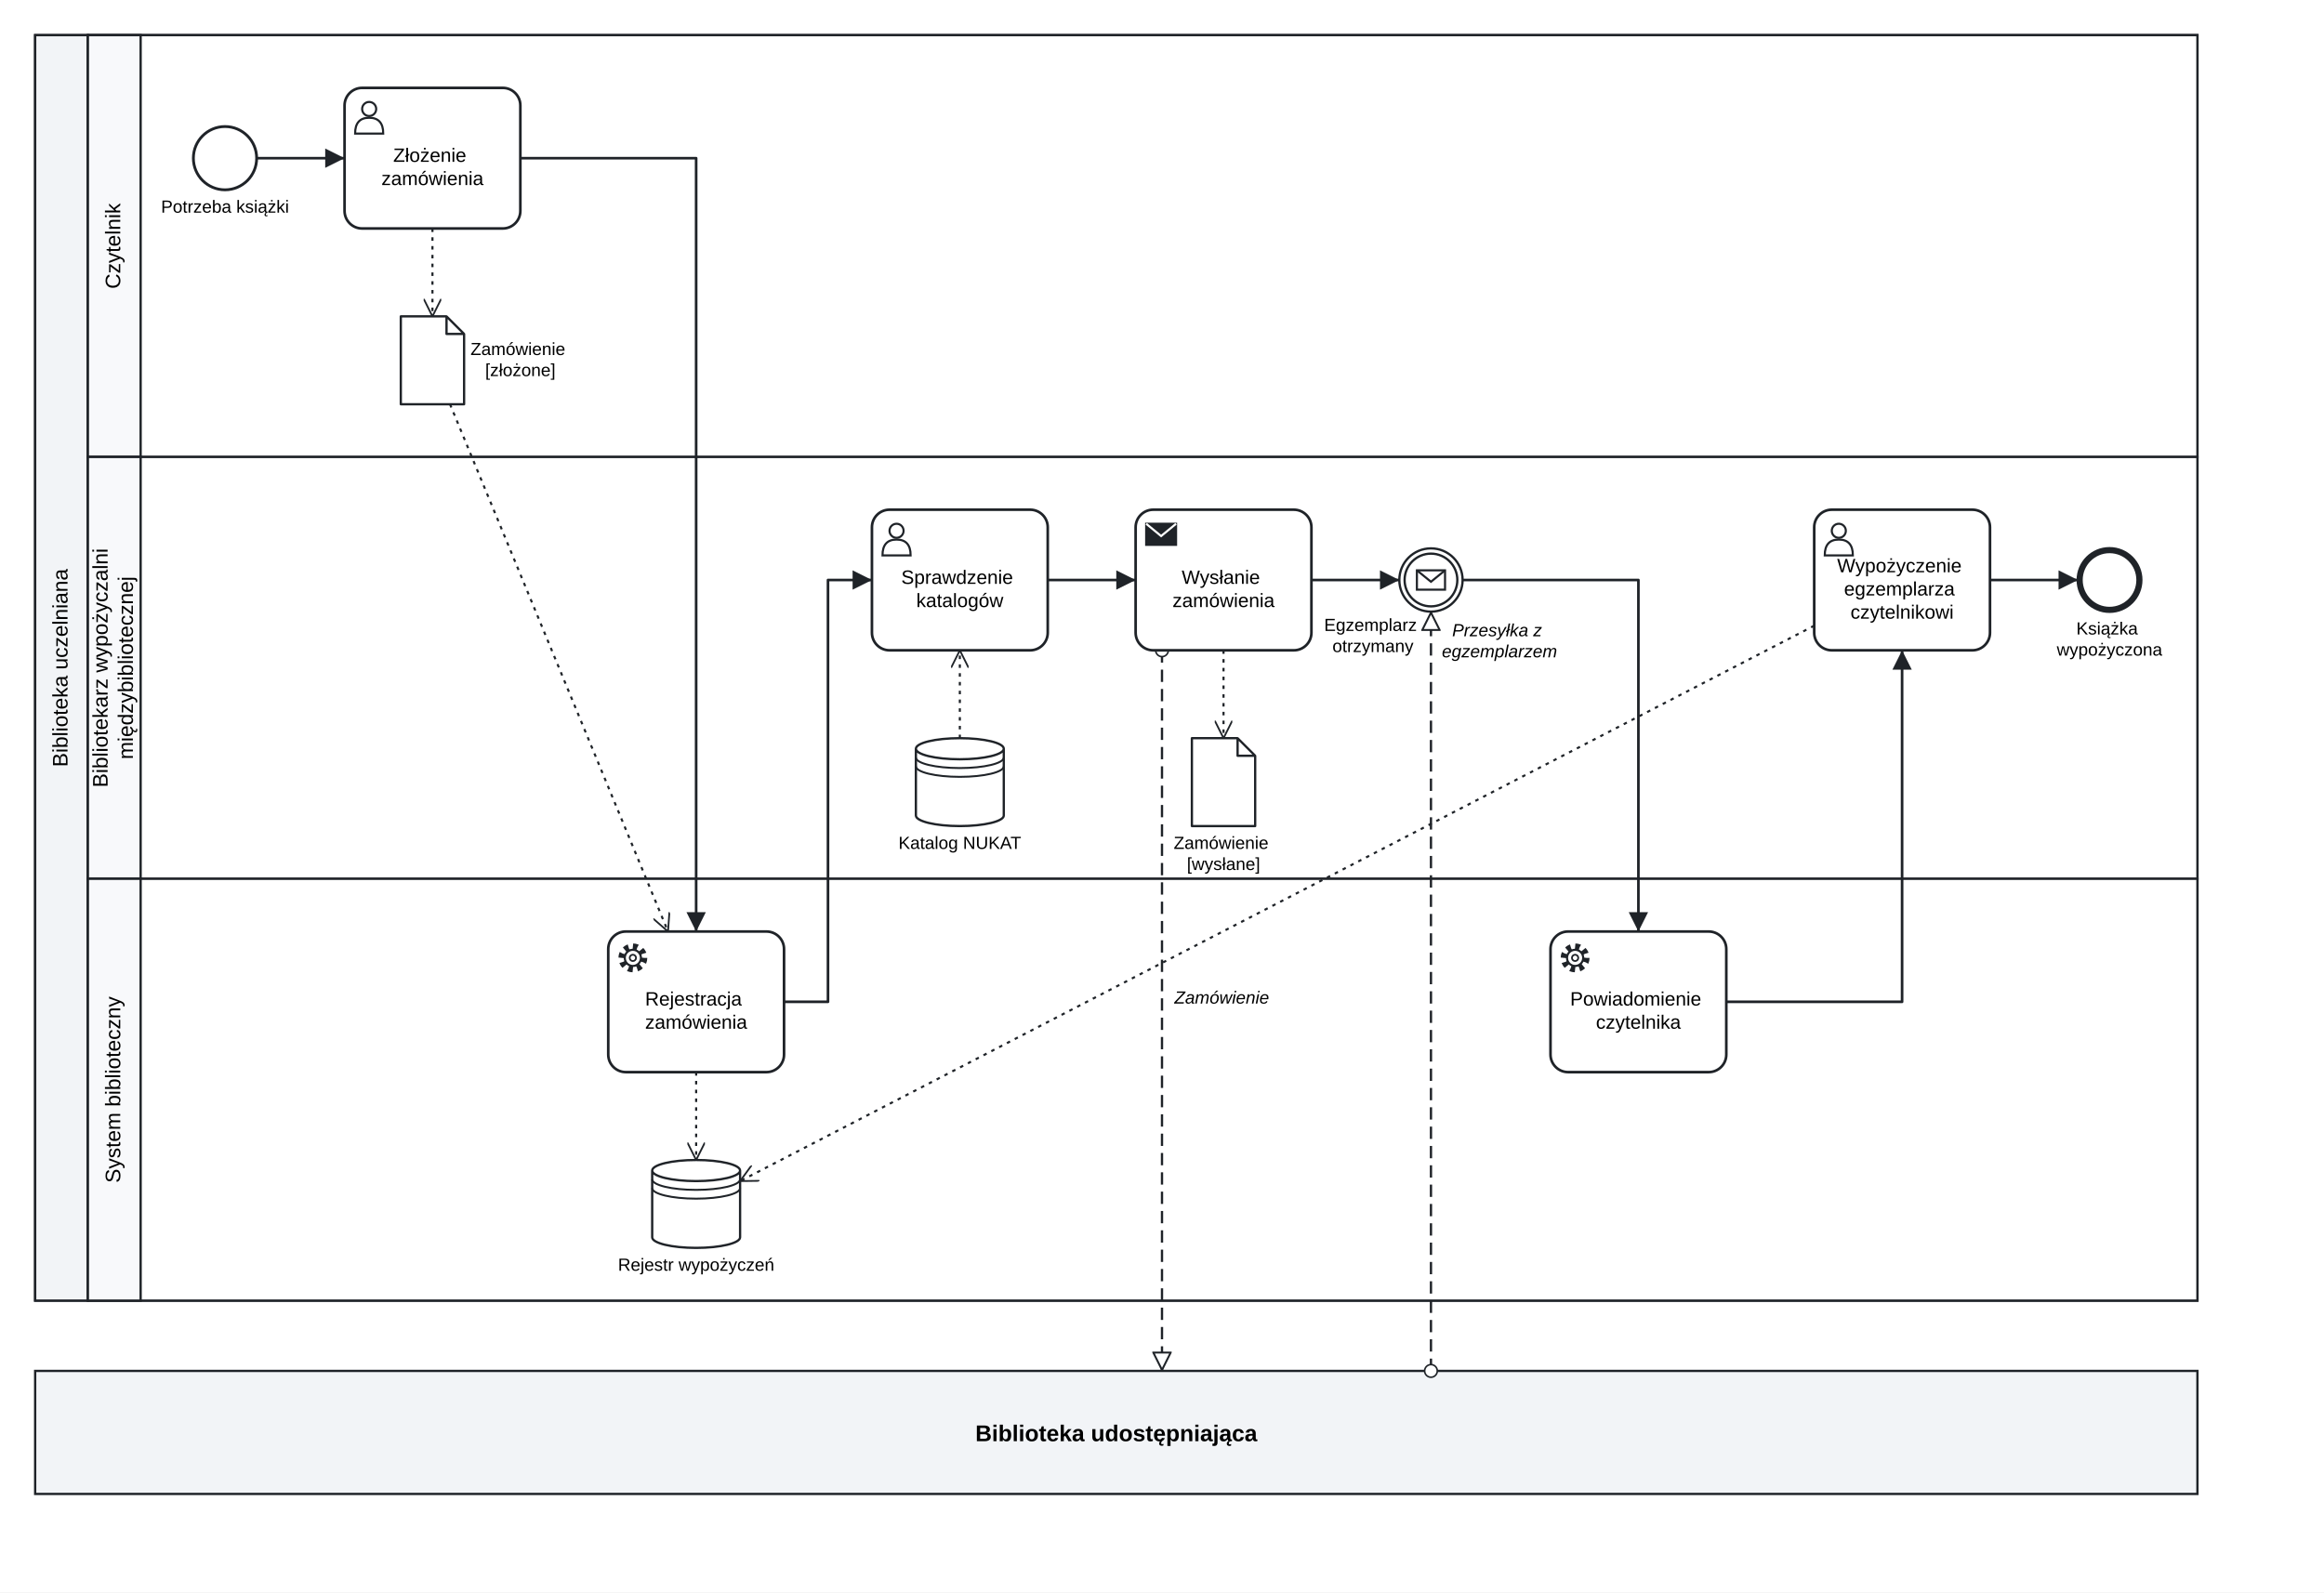
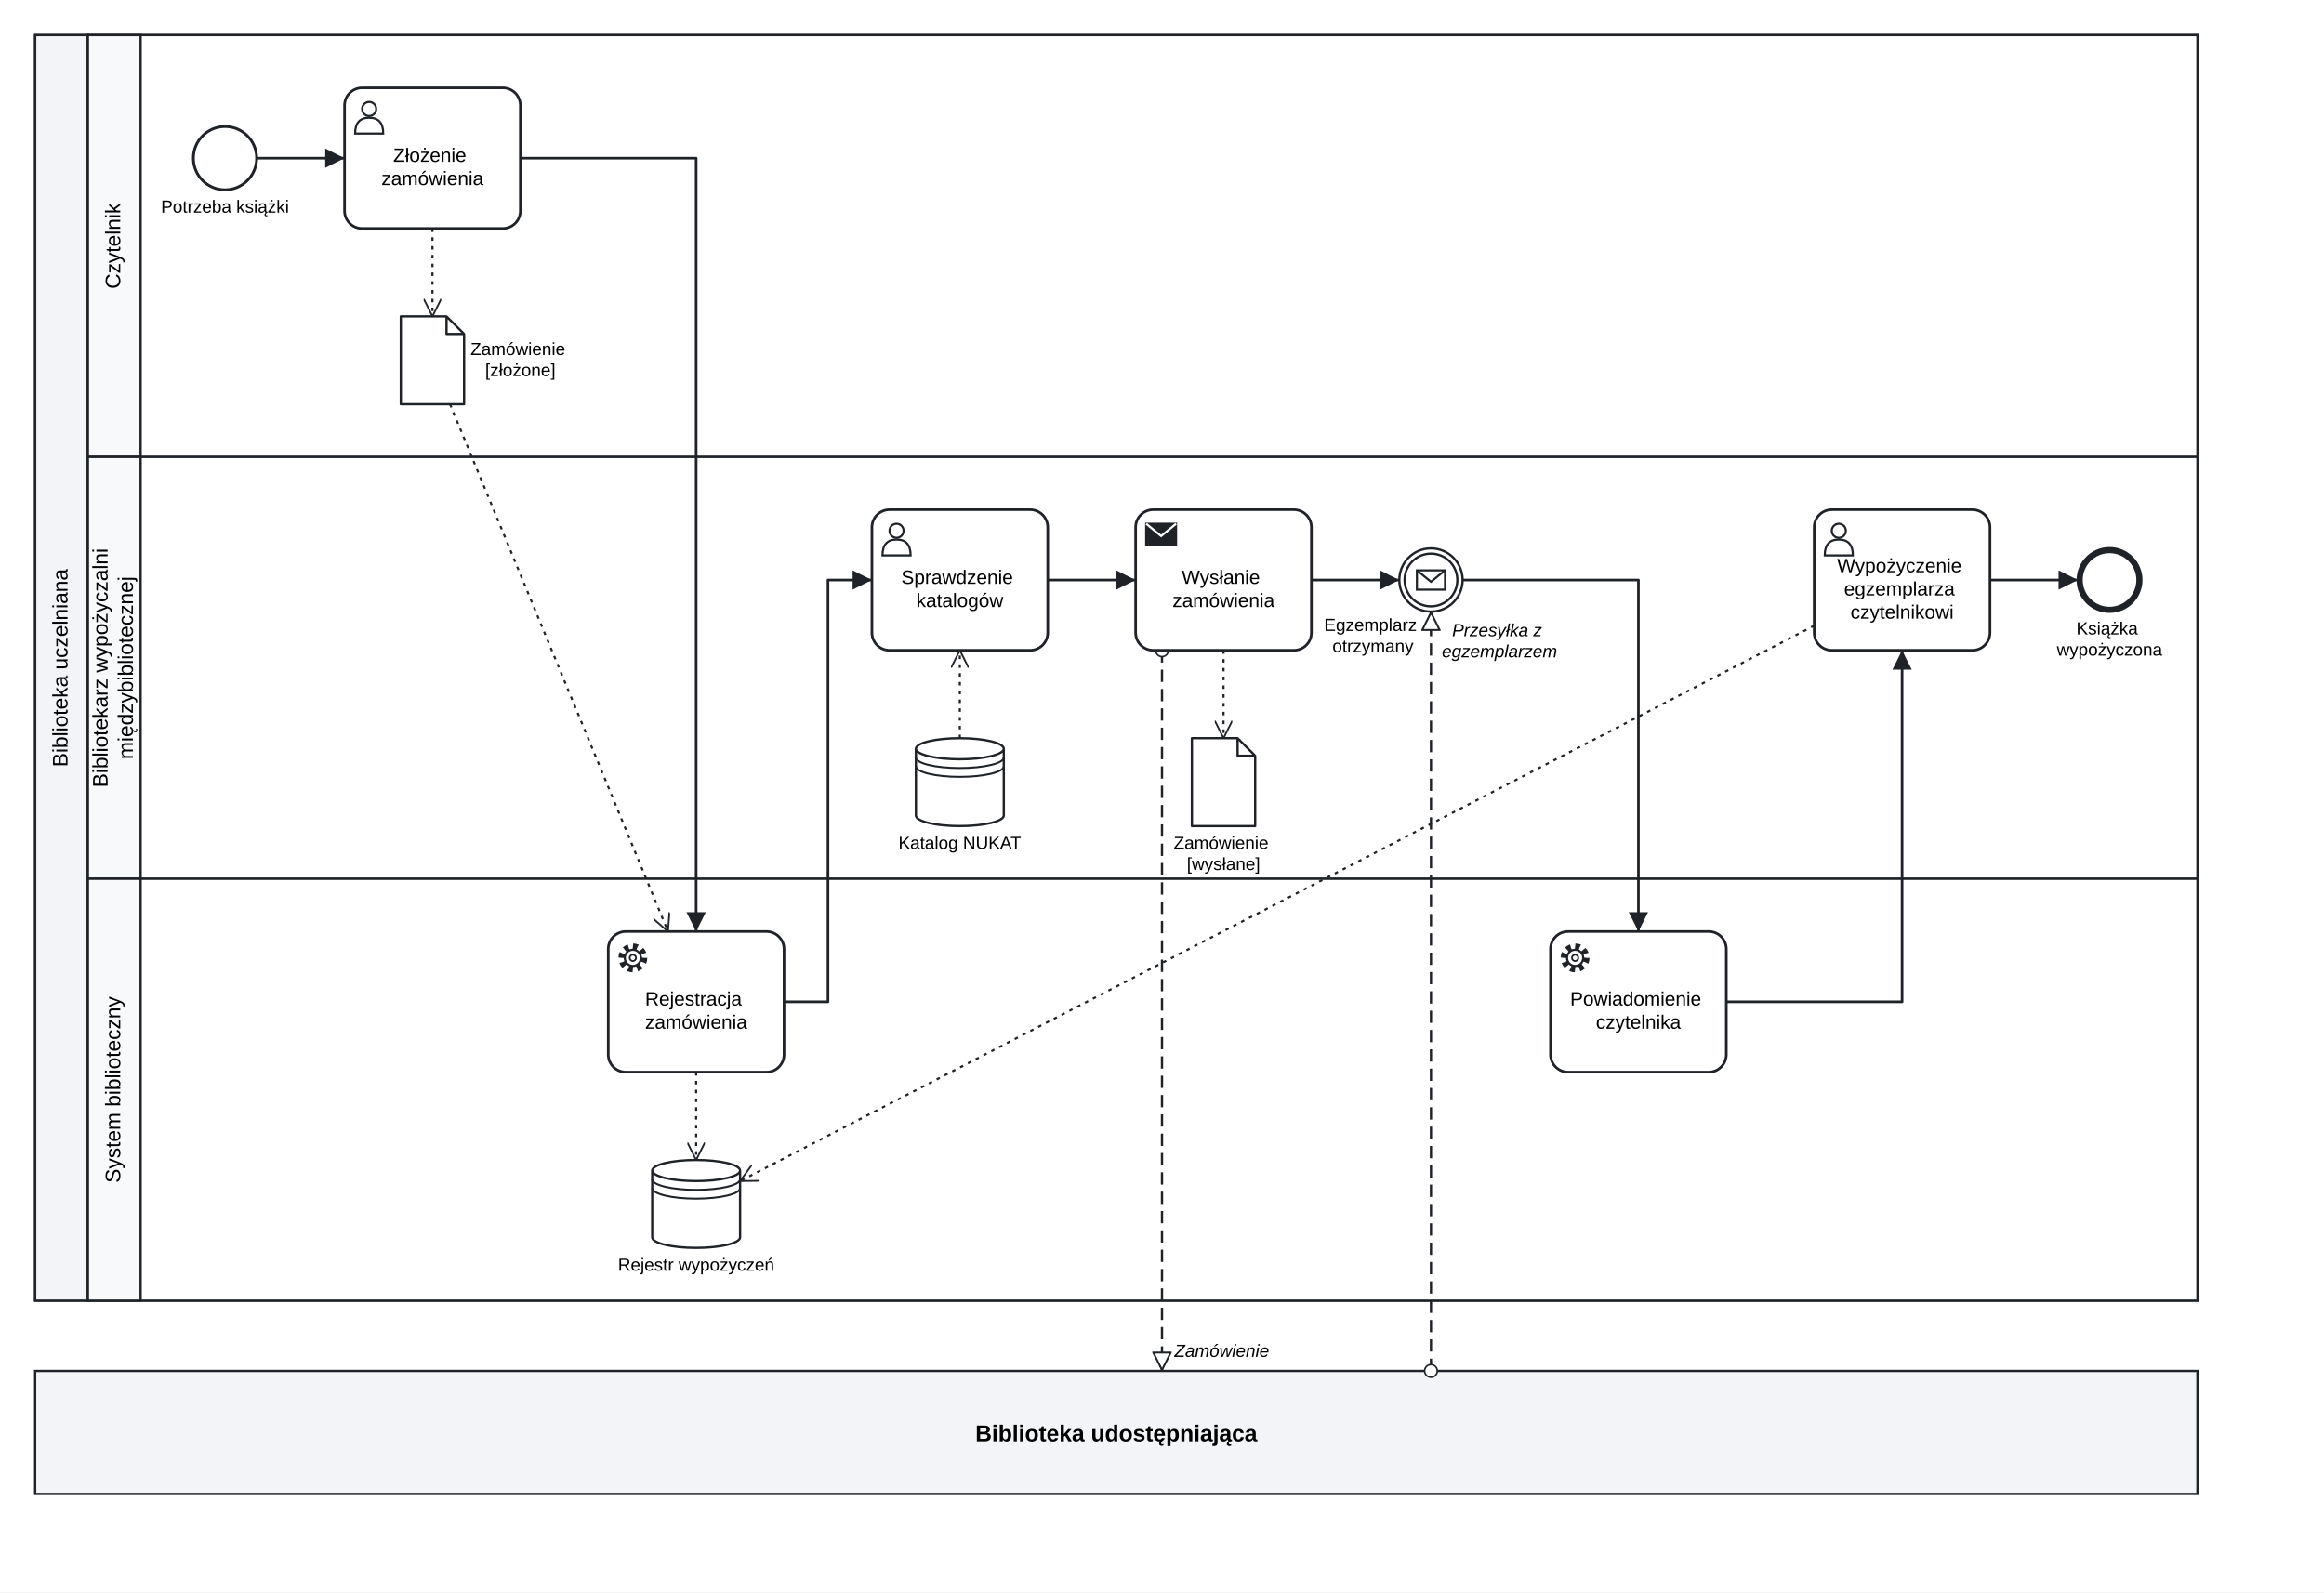
<svg xmlns="http://www.w3.org/2000/svg" viewBox="-20 -20 1322 906" width="1322" height="906" font-family="Arial, Helvetica, sans-serif">
  <defs>
    <marker id="seqEnd" viewBox="0 0 10 10" refX="10" refY="5" markerUnits="userSpaceOnUse" markerWidth="11" markerHeight="11" orient="auto">
      <path d="M0,0 L10,5 L0,10 z" fill="#1f2328" />
    </marker>
    <marker id="msgEnd" viewBox="0 0 10 10" refX="10" refY="5" markerUnits="userSpaceOnUse" markerWidth="11" markerHeight="11" orient="auto">
      <path d="M0.5,0.5 L9.5,5 L0.5,9.5 z" fill="#fff" stroke="#1f2328" />
    </marker>
    <marker id="msgStart" viewBox="0 0 10 10" refX="5" refY="5" markerUnits="userSpaceOnUse" markerWidth="9" markerHeight="9">
      <circle cx="5" cy="5" r="4" fill="#fff" stroke="#1f2328" />
    </marker>
    <marker id="assocEnd" viewBox="0 0 10 10" refX="10" refY="5" markerUnits="userSpaceOnUse" markerWidth="10" markerHeight="10" orient="auto">
      <path d="M0,0 L10,5 L0,10" fill="none" stroke="#1f2328" />
    </marker>
  </defs>
  <rect x="-20" y="-20" width="1322" height="906" fill="#fff" />
  <rect x="0.0" y="0.0" width="1230.0" height="720.0" fill="#fff" stroke="#1f2328" stroke-width="1.3" />
  <rect x="0.0" y="0.0" width="30" height="720.0" fill="#f2f4f7" stroke="#1f2328" stroke-width="1.3" />
  <g transform="rotate(-90 15.0 360.0)">
    <text x="15.0" y="360.0" font-size="12" text-anchor="middle" dominant-baseline="middle" transform="translate(0 0.0)">Biblioteka uczelniana</text>
  </g>
  <rect x="0.0" y="760.0" width="1230.0" height="70.0" fill="#f2f4f7" stroke="#1f2328" stroke-width="1.3" />
  <text x="615.0" y="800.0" font-size="13" text-anchor="middle" font-weight="bold">
    <tspan x="615.0" dy="0.0">Biblioteka udostępniająca</tspan>
  </text>
  <rect x="30.0" y="0.0" width="1200.0" height="240.0" fill="#fff" stroke="#1f2328" stroke-width="1.3" />
  <rect x="30.0" y="0.0" width="30" height="240.0" fill="#f8f9fb" stroke="#1f2328" stroke-width="1.3" />
  <g transform="rotate(-90 45.0 120.0)">
    <text x="45.0" y="120.0" font-size="12" text-anchor="middle" dominant-baseline="middle" transform="translate(0 0.0)">Czytelnik</text>
  </g>
  <rect x="30.0" y="240.0" width="1200.0" height="240.0" fill="#fff" stroke="#1f2328" stroke-width="1.3" />
  <rect x="30.0" y="240.0" width="30" height="240.0" fill="#f8f9fb" stroke="#1f2328" stroke-width="1.3" />
  <g transform="rotate(-90 45.0 360.0)">
    <text x="45.0" y="360.0" font-size="12" text-anchor="middle" dominant-baseline="middle" transform="translate(0 -7.2)">Bibliotekarz wypożyczalni</text>
    <text x="45.0" y="360.0" font-size="12" text-anchor="middle" dominant-baseline="middle" transform="translate(0 7.2)">międzybibliotecznej</text>
  </g>
  <rect x="30.0" y="480.0" width="1200.0" height="240.0" fill="#fff" stroke="#1f2328" stroke-width="1.3" />
  <rect x="30.0" y="480.0" width="30" height="240.0" fill="#f8f9fb" stroke="#1f2328" stroke-width="1.3" />
  <g transform="rotate(-90 45.0 600.0)">
    <text x="45.0" y="600.0" font-size="12" text-anchor="middle" dominant-baseline="middle" transform="translate(0 0.0)">System biblioteczny</text>
  </g>
  <polyline points="641.0,350.0 641.0,760.0" fill="none" stroke="#1f2328" stroke-width="1.3" stroke-dasharray="7 4" marker-start="url(#msgStart)" marker-end="url(#msgEnd)" />
  <polyline points="794.0,760.0 794.0,328.0" fill="none" stroke="#1f2328" stroke-width="1.3" stroke-dasharray="7 4" marker-start="url(#msgStart)" marker-end="url(#msgEnd)" />
  <polyline points="226.0,110.0 226.0,160.0" fill="none" stroke="#1f2328" stroke-width="1.2" stroke-dasharray="2 3" marker-end="url(#assocEnd)" />
  <polyline points="236.0,210.0 360.0,510.0" fill="none" stroke="#1f2328" stroke-width="1.2" stroke-dasharray="2 3" marker-end="url(#assocEnd)" />
  <polyline points="376.0,590.0 376.0,640.0" fill="none" stroke="#1f2328" stroke-width="1.2" stroke-dasharray="2 3" marker-end="url(#assocEnd)" />
  <polyline points="526.0,400.0 526.0,350.0" fill="none" stroke="#1f2328" stroke-width="1.2" stroke-dasharray="2 3" marker-end="url(#assocEnd)" />
  <polyline points="676.0,350.0 676.0,400.0" fill="none" stroke="#1f2328" stroke-width="1.2" stroke-dasharray="2 3" marker-end="url(#assocEnd)" />
  <polyline points="1012.0,336.0 401.0,652.0" fill="none" stroke="#1f2328" stroke-width="1.2" stroke-dasharray="2 3" marker-end="url(#assocEnd)" />
  <polyline points="126.0,70.0 176.0,70.0" fill="none" stroke="#1f2328" stroke-width="1.5" stroke-linejoin="round" marker-end="url(#seqEnd)" />
  <polyline points="276.0,70.0 376.0,70.0 376.0,510.0" fill="none" stroke="#1f2328" stroke-width="1.5" stroke-linejoin="round" marker-end="url(#seqEnd)" />
  <polyline points="426.0,550.0 451.0,550.0 451.0,310.0 476.0,310.0" fill="none" stroke="#1f2328" stroke-width="1.5" stroke-linejoin="round" marker-end="url(#seqEnd)" />
  <polyline points="576.0,310.0 626.0,310.0" fill="none" stroke="#1f2328" stroke-width="1.5" stroke-linejoin="round" marker-end="url(#seqEnd)" />
  <polyline points="726.0,310.0 776.0,310.0" fill="none" stroke="#1f2328" stroke-width="1.5" stroke-linejoin="round" marker-end="url(#seqEnd)" />
  <polyline points="812.0,310.0 912.0,310.0 912.0,510.0" fill="none" stroke="#1f2328" stroke-width="1.5" stroke-linejoin="round" marker-end="url(#seqEnd)" />
  <polyline points="962.0,550.0 1062.0,550.0 1062.0,350.0" fill="none" stroke="#1f2328" stroke-width="1.5" stroke-linejoin="round" marker-end="url(#seqEnd)" />
  <polyline points="1112.0,310.0 1162.0,310.0" fill="none" stroke="#1f2328" stroke-width="1.5" stroke-linejoin="round" marker-end="url(#seqEnd)" />
  <path d="M208.0,160.0 h26.0 l10,10 v40.0 h-36.0 z M234.0,160.0 v10 h10" fill="#fff" stroke="#1f2328" stroke-width="1.3" stroke-linejoin="round" />
  <path d="M658.0,400.0 h26.0 l10,10 v40.0 h-36.0 z M684.0,400.0 v10 h10" fill="#fff" stroke="#1f2328" stroke-width="1.3" stroke-linejoin="round" />
  <path d="M501.0,406.0 a25.0,6 0 0 0 50.0,0 a25.0,6 0 0 0 -50.0,0 v38.0 a25.0,6 0 0 0 50.0,0 v-38.0" fill="#fff" stroke="#1f2328" stroke-width="1.3" />
  <path d="M501.0,411.0 a25.0,6 0 0 0 50.0,0 M501.0,416.0 a25.0,6 0 0 0 50.0,0" fill="none" stroke="#1f2328" stroke-width="1.1" />
  <path d="M351.0,646.0 a25.0,6 0 0 0 50.0,0 a25.0,6 0 0 0 -50.0,0 v38.0 a25.0,6 0 0 0 50.0,0 v-38.0" fill="#fff" stroke="#1f2328" stroke-width="1.3" />
  <path d="M351.0,651.0 a25.0,6 0 0 0 50.0,0 M351.0,656.0 a25.0,6 0 0 0 50.0,0" fill="none" stroke="#1f2328" stroke-width="1.1" />
  <circle cx="108.0" cy="70.0" r="18" fill="#fff" stroke="#1f2328" stroke-width="1.6" />
  <rect x="176.0" y="30.0" width="100.0" height="80.0" rx="10" fill="#fff" stroke="#1f2328" stroke-width="1.5" />
  <circle cx="190.0" cy="42.0" r="4" fill="#fff" stroke="#1f2328" stroke-width="1.2" />
  <path d="M182.0,56.0 Q182.0,47.0 190.0,47.0 Q198.0,47.0 198.0,56.0 Z" fill="#fff" stroke="#1f2328" stroke-width="1.2" />
  <text x="226.0" y="72.1" font-size="11" text-anchor="middle">
    <tspan x="226.0" dy="0.0">Złożenie</tspan>
    <tspan x="226.0" dy="13.2">zamówienia</tspan>
  </text>
  <rect x="326.0" y="510.0" width="100.0" height="80.0" rx="10" fill="#fff" stroke="#1f2328" stroke-width="1.5" />
  <circle cx="340.0" cy="525.0" r="6.5" fill="none" stroke="#1f2328" stroke-width="3.4" stroke-dasharray="2.6 2.5" />
  <circle cx="340.0" cy="525.0" r="4.6" fill="#fff" stroke="#1f2328" stroke-width="1.2" />
  <circle cx="340.0" cy="525.0" r="1.8" fill="none" stroke="#1f2328" stroke-width="1" />
  <text x="376.0" y="552.1" font-size="11" text-anchor="middle">
    <tspan x="376.0" dy="0.0">Rejestracja</tspan>
    <tspan x="376.0" dy="13.2">zamówienia</tspan>
  </text>
  <rect x="476.0" y="270.0" width="100.0" height="80.0" rx="10" fill="#fff" stroke="#1f2328" stroke-width="1.5" />
  <circle cx="490.0" cy="282.0" r="4" fill="#fff" stroke="#1f2328" stroke-width="1.2" />
  <path d="M482.0,296.0 Q482.0,287.0 490.0,287.0 Q498.0,287.0 498.0,296.0 Z" fill="#fff" stroke="#1f2328" stroke-width="1.2" />
  <text x="526.0" y="312.2" font-size="11" text-anchor="middle">
    <tspan x="526.0" dy="0.0">Sprawdzenie</tspan>
    <tspan x="526.0" dy="13.2">katalogów</tspan>
  </text>
  <rect x="626.0" y="270.0" width="100.0" height="80.0" rx="10" fill="#fff" stroke="#1f2328" stroke-width="1.5" />
  <rect x="632.0" y="278.0" width="17" height="12" fill="#1f2328" stroke="#1f2328" stroke-width="1.2" />
  <polyline points="632.0,278.0 640.5,285.0 649.0,278.0" fill="none" stroke="#fff" stroke-width="1.2" />
  <text x="676.0" y="312.2" font-size="11" text-anchor="middle">
    <tspan x="676.0" dy="0.0">Wysłanie</tspan>
    <tspan x="676.0" dy="13.2">zamówienia</tspan>
  </text>
  <circle cx="794.0" cy="310.0" r="18" fill="#fff" stroke="#1f2328" stroke-width="1.3" />
  <circle cx="794.0" cy="310.0" r="15" fill="none" stroke="#1f2328" stroke-width="1.3" />
  <rect x="786.0" y="304.5" width="16" height="11" fill="#fff" stroke="#1f2328" stroke-width="1.2" />
  <polyline points="786.0,304.5 794.0,311.0 802.0,304.5" fill="none" stroke="#1f2328" stroke-width="1.2" />
  <rect x="862.0" y="510.0" width="100.0" height="80.0" rx="10" fill="#fff" stroke="#1f2328" stroke-width="1.5" />
  <circle cx="876.0" cy="525.0" r="6.5" fill="none" stroke="#1f2328" stroke-width="3.4" stroke-dasharray="2.6 2.5" />
  <circle cx="876.0" cy="525.0" r="4.6" fill="#fff" stroke="#1f2328" stroke-width="1.2" />
  <circle cx="876.0" cy="525.0" r="1.8" fill="none" stroke="#1f2328" stroke-width="1" />
  <text x="912.0" y="552.1" font-size="11" text-anchor="middle">
    <tspan x="912.0" dy="0.0">Powiadomienie</tspan>
    <tspan x="912.0" dy="13.2">czytelnika</tspan>
  </text>
  <rect x="1012.0" y="270.0" width="100.0" height="80.0" rx="10" fill="#fff" stroke="#1f2328" stroke-width="1.5" />
  <circle cx="1026.0" cy="282.0" r="4" fill="#fff" stroke="#1f2328" stroke-width="1.2" />
  <path d="M1018.0,296.0 Q1018.0,287.0 1026.0,287.0 Q1034.0,287.0 1034.0,296.0 Z" fill="#fff" stroke="#1f2328" stroke-width="1.2" />
  <text x="1062.0" y="305.6" font-size="11" text-anchor="middle">
    <tspan x="1062.0" dy="0.0">Wypożyczenie</tspan>
    <tspan x="1062.0" dy="13.2">egzemplarza</tspan>
    <tspan x="1062.0" dy="13.2">czytelnikowi</tspan>
  </text>
  <circle cx="1180.0" cy="310.0" r="17" fill="#fff" stroke="#1f2328" stroke-width="3.5" />
-   <text x="675.0" y="551.0" font-size="10" text-anchor="middle" font-style="italic">
+   <text x="675.0" y="752.0" font-size="10" text-anchor="middle" font-style="italic">
    <tspan x="675.0" dy="0.0">Zamówienie</tspan>
  </text>
  <text x="833.0" y="342.0" font-size="10" text-anchor="middle" font-style="italic">
    <tspan x="833.0" dy="0.0">Przesyłka z</tspan>
    <tspan x="833.0" dy="12.0">egzemplarzem</tspan>
  </text>
  <text x="276.0" y="182.0" font-size="10" text-anchor="middle">
    <tspan x="276.0" dy="0.0">Zamówienie</tspan>
    <tspan x="276.0" dy="12.0">[złożone]</tspan>
  </text>
  <text x="676.0" y="463.0" font-size="10" text-anchor="middle">
    <tspan x="676.0" dy="0.0">Zamówienie</tspan>
    <tspan x="676.0" dy="12.0">[wysłane]</tspan>
  </text>
  <text x="526.0" y="463.0" font-size="10" text-anchor="middle">
    <tspan x="526.0" dy="0.0">Katalog NUKAT</tspan>
  </text>
  <text x="376.0" y="703.0" font-size="10" text-anchor="middle">
    <tspan x="376.0" dy="0.0">Rejestr wypożyczeń</tspan>
  </text>
  <text x="108.0" y="101.0" font-size="10" text-anchor="middle">
    <tspan x="108.0" dy="0.0">Potrzeba książki</tspan>
  </text>
  <text x="761.0" y="339.0" font-size="10" text-anchor="middle">
    <tspan x="761.0" dy="0.0">Egzemplarz</tspan>
    <tspan x="761.0" dy="12.0">otrzymany</tspan>
  </text>
  <text x="1180.0" y="341.0" font-size="10" text-anchor="middle">
    <tspan x="1180.0" dy="0.0">Książka</tspan>
    <tspan x="1180.0" dy="12.0">wypożyczona</tspan>
  </text>
</svg>
